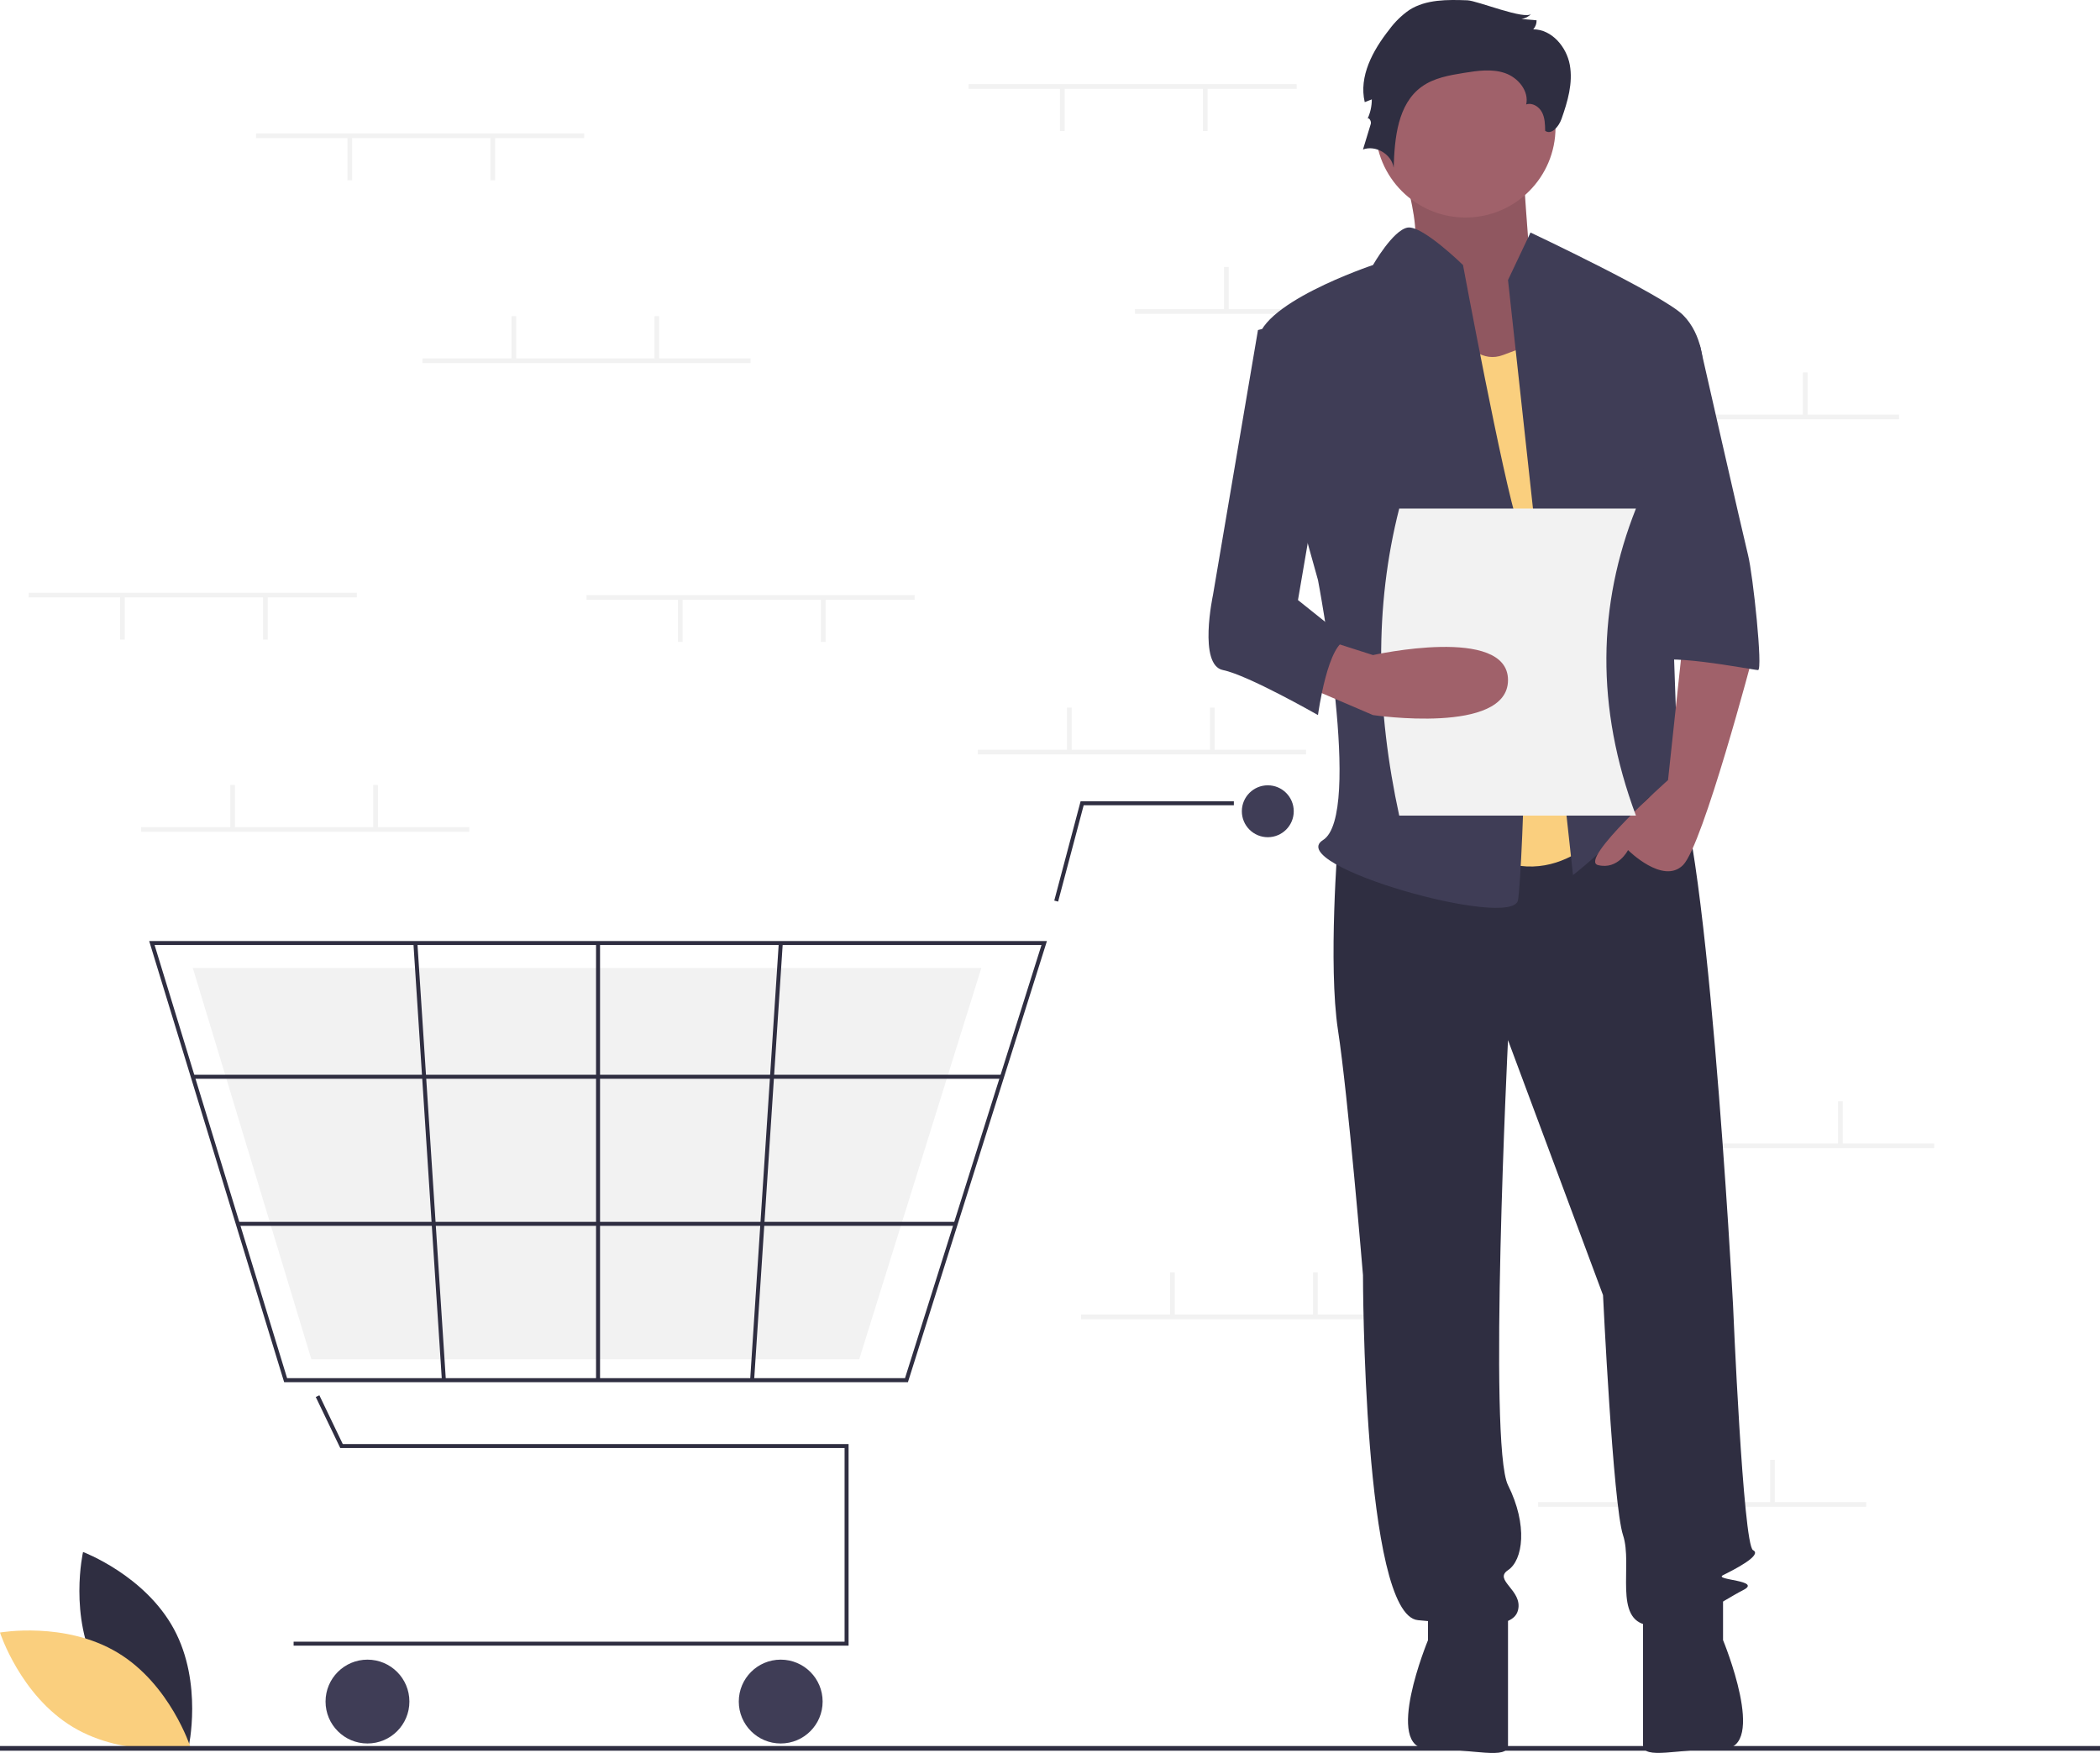
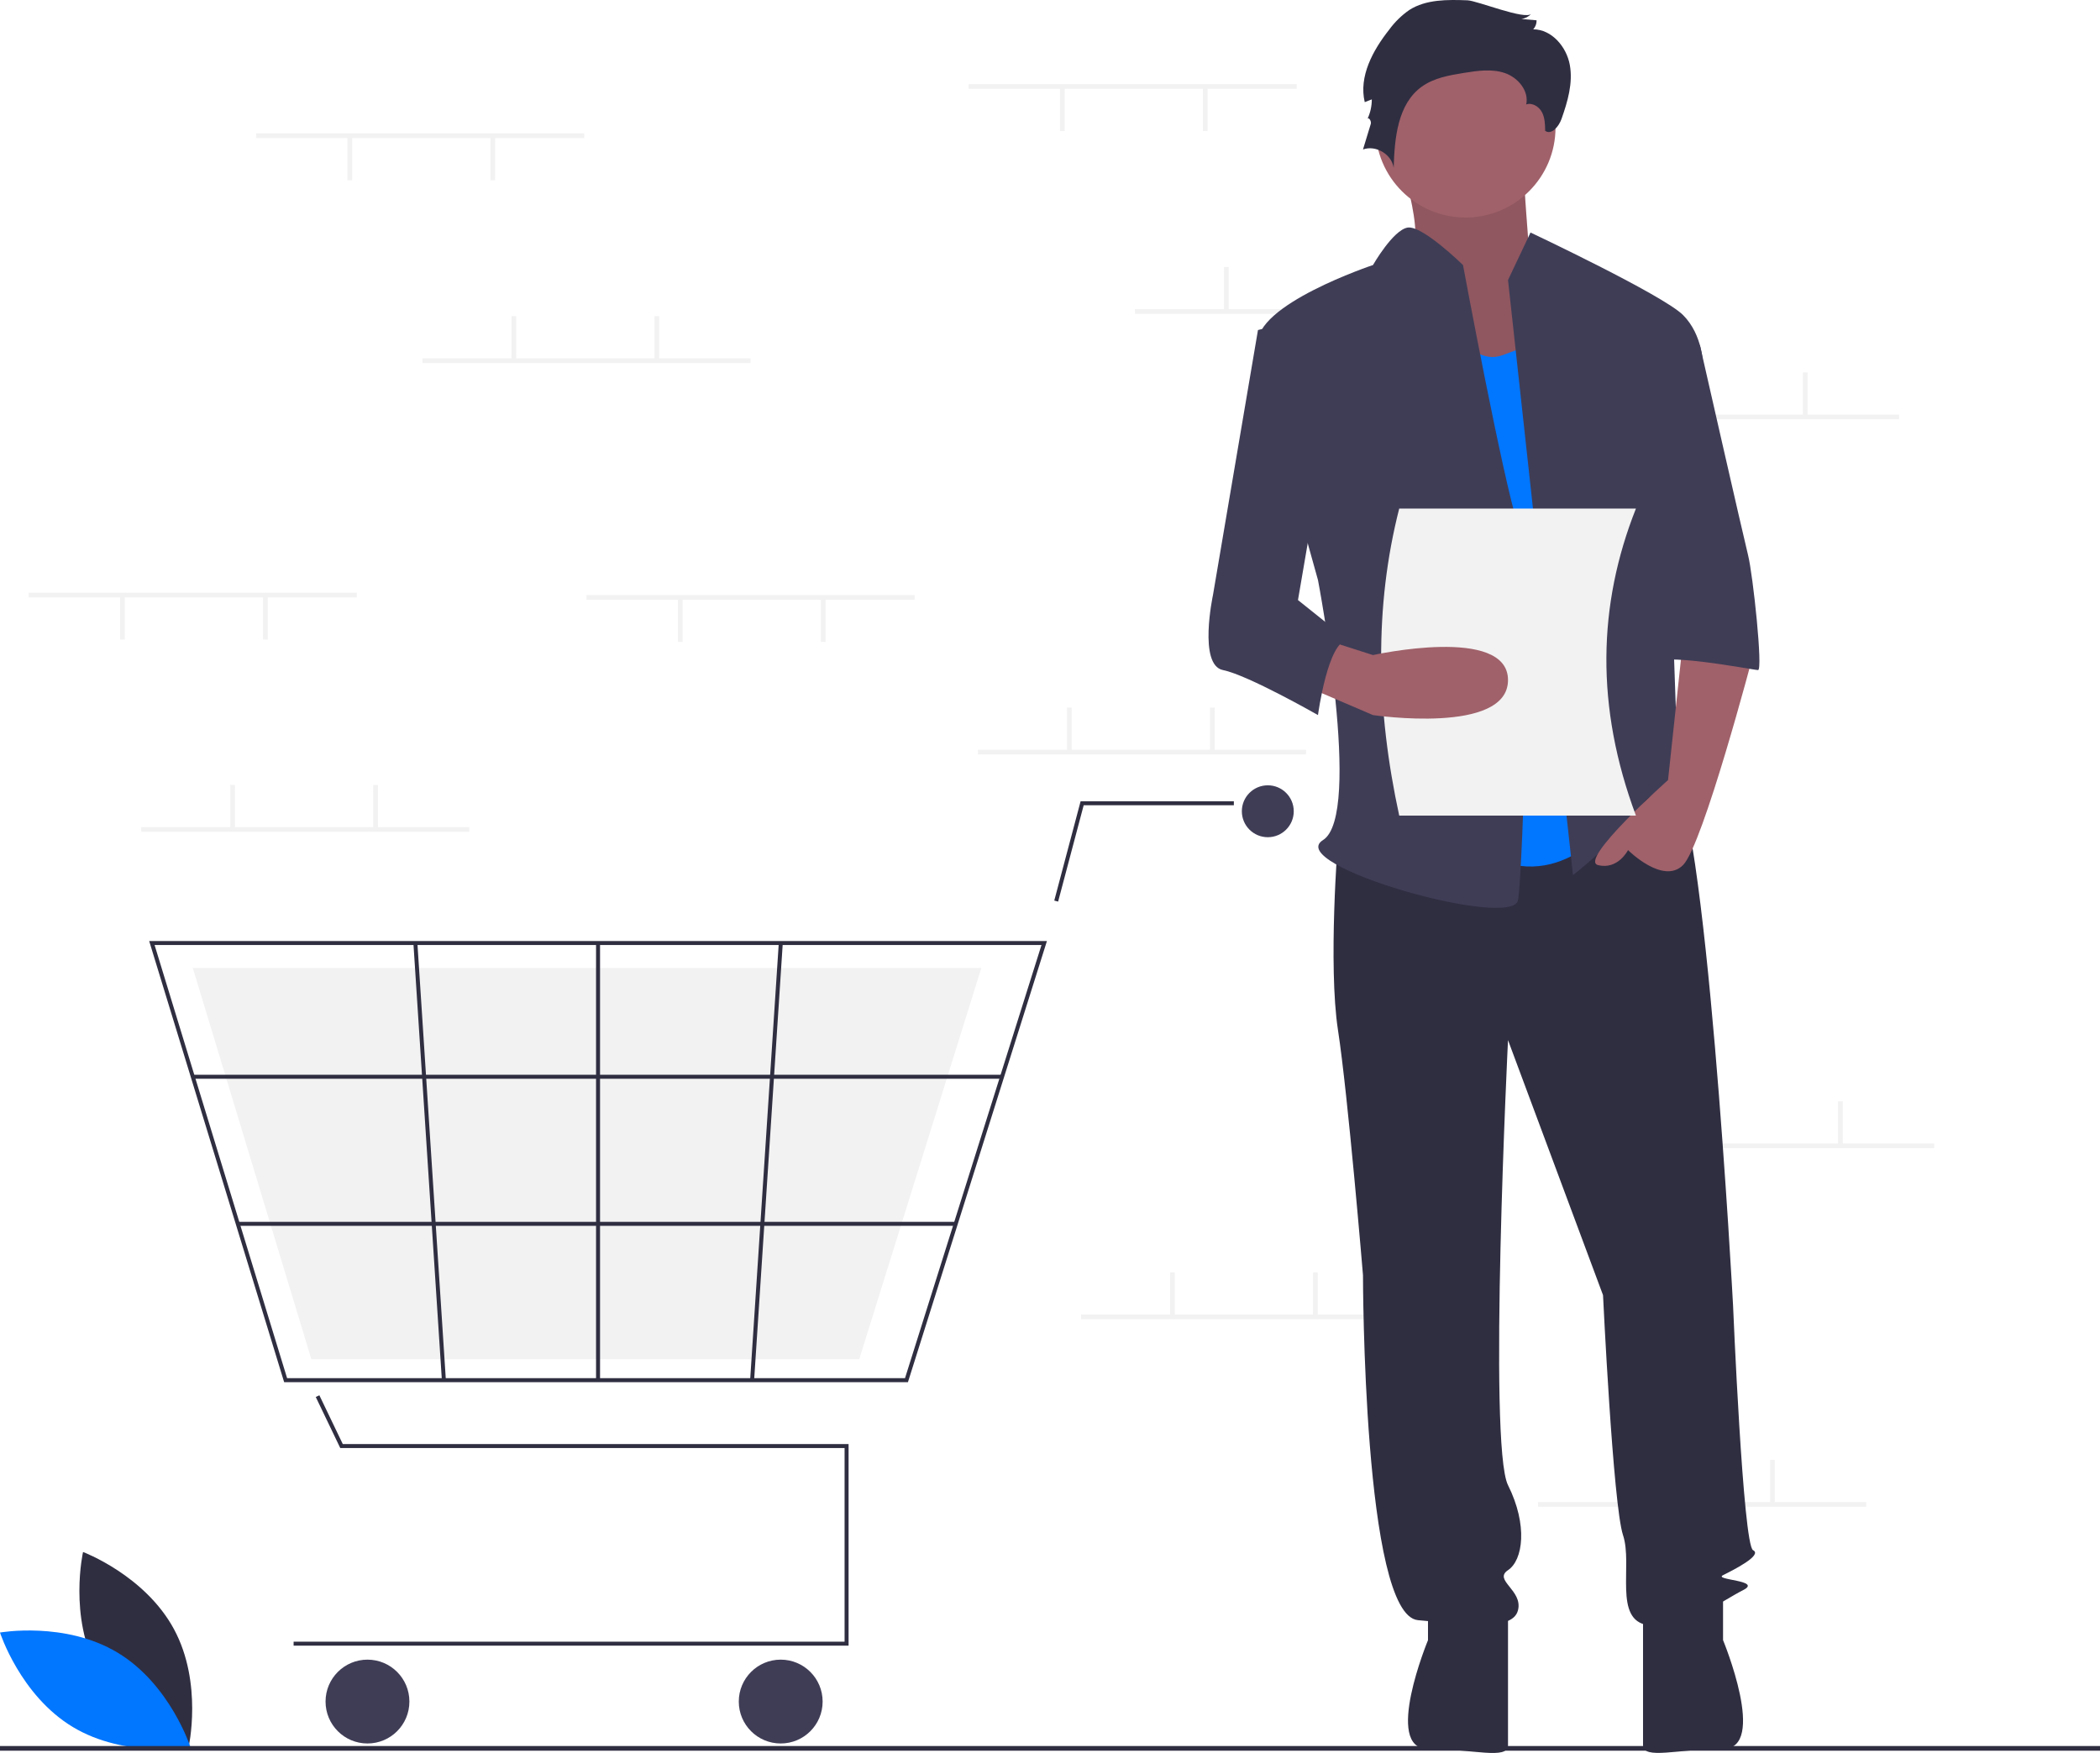
<svg xmlns="http://www.w3.org/2000/svg" id="ffc6eb9a-0ec0-429c-85a8-ff38b44048bf" data-name="Layer 1" width="896" height="747.971" viewBox="0 0 896 747.971">
  <path d="M193.634,788.752c12.428,23.049,38.806,32.944,38.806,32.944s6.227-27.475-6.201-50.524-38.806-32.944-38.806-32.944S181.206,765.703,193.634,788.752Z" transform="translate(-152 -76.01429)" fill="#2f2e41" />
-   <path d="M202.177,781.169c22.438,13.5,31.08,40.314,31.08,40.314s-27.738,4.927-50.177-8.573S152,772.596,152,772.596,179.738,767.67,202.177,781.169Z" transform="translate(-152 -76.01429)" fill="#facf7e" />
+   <path d="M202.177,781.169c22.438,13.5,31.08,40.314,31.08,40.314s-27.738,4.927-50.177-8.573S152,772.596,152,772.596,179.738,767.67,202.177,781.169Z" transform="translate(-152 -76.01429)" fill="#0176ff" />
  <rect x="413.248" y="35.908" width="140" height="2" fill="#f2f2f2" />
  <rect x="513.249" y="37.408" width="2" height="18.5" fill="#f2f2f2" />
  <rect x="452.248" y="37.408" width="2" height="18.5" fill="#f2f2f2" />
  <rect x="484.248" y="131.908" width="140" height="2" fill="#f2f2f2" />
  <rect x="522.249" y="113.908" width="2" height="18.5" fill="#f2f2f2" />
  <rect x="583.249" y="113.908" width="2" height="18.5" fill="#f2f2f2" />
  <rect x="670.249" y="176.908" width="140" height="2" fill="#f2f2f2" />
  <rect x="708.249" y="158.908" width="2" height="18.5" fill="#f2f2f2" />
  <rect x="769.249" y="158.908" width="2" height="18.5" fill="#f2f2f2" />
  <rect x="656.249" y="640.908" width="140" height="2" fill="#f2f2f2" />
  <rect x="694.249" y="622.908" width="2" height="18.5" fill="#f2f2f2" />
  <rect x="755.249" y="622.908" width="2" height="18.5" fill="#f2f2f2" />
  <rect x="417.248" y="319.908" width="140" height="2" fill="#f2f2f2" />
  <rect x="455.248" y="301.908" width="2" height="18.5" fill="#f2f2f2" />
  <rect x="516.249" y="301.908" width="2" height="18.5" fill="#f2f2f2" />
  <rect x="461.248" y="560.908" width="140" height="2" fill="#f2f2f2" />
  <rect x="499.248" y="542.908" width="2" height="18.5" fill="#f2f2f2" />
  <rect x="560.249" y="542.908" width="2" height="18.5" fill="#f2f2f2" />
  <rect x="685.249" y="487.908" width="140" height="2" fill="#f2f2f2" />
  <rect x="723.249" y="469.908" width="2" height="18.5" fill="#f2f2f2" />
  <rect x="784.249" y="469.908" width="2" height="18.5" fill="#f2f2f2" />
  <polygon points="362.06 702.184 125.274 702.184 125.274 700.481 360.356 700.481 360.356 617.861 145.18 617.861 134.727 596.084 136.263 595.347 146.252 616.157 362.06 616.157 362.06 702.184" fill="#2f2e41" />
  <circle cx="156.789" cy="726.033" r="17.887" fill="#3f3d56" />
  <circle cx="333.101" cy="726.033" r="17.887" fill="#3f3d56" />
  <circle cx="540.927" cy="346.153" r="11.073" fill="#3f3d56" />
  <path d="M539.385,665.767H273.237L215.648,477.531H598.693l-.349,1.108Zm-264.889-1.704H538.136l58.234-184.83H217.951Z" transform="translate(-152 -76.01429)" fill="#2f2e41" />
  <polygon points="366.61 579.958 132.842 579.958 82.26 413.015 418.701 413.015 418.395 413.998 366.61 579.958" fill="#f2f2f2" />
  <polygon points="451.465 384.7 449.818 384.263 461.059 341.894 526.448 341.894 526.448 343.598 462.37 343.598 451.465 384.7" fill="#2f2e41" />
  <rect x="82.258" y="458.584" width="345.293" height="1.704" fill="#2f2e41" />
  <rect x="101.459" y="521.344" width="306.319" height="1.704" fill="#2f2e41" />
  <rect x="254.314" y="402.368" width="1.704" height="186.533" fill="#2f2e41" />
  <rect x="385.557" y="570.797" width="186.929" height="1.704" transform="translate(-274.7392 936.235) rotate(-86.24919)" fill="#2f2e41" />
  <rect x="334.457" y="478.185" width="1.704" height="186.929" transform="translate(-188.4687 -52.99638) rotate(-3.729)" fill="#2f2e41" />
  <rect y="745" width="896" height="2" fill="#2f2e41" />
  <path d="M747.411,137.89s14.618,41.606,5.622,48.007S783.394,244.573,783.394,244.573l47.229-12.802-25.863-43.74s-3.373-43.74-3.373-50.141S747.411,137.89,747.411,137.89Z" transform="translate(-152 -76.01429)" fill="#a0616a" />
  <path d="M747.411,137.89s14.618,41.606,5.622,48.007S783.394,244.573,783.394,244.573l47.229-12.802-25.863-43.74s-3.373-43.74-3.373-50.141S747.411,137.89,747.411,137.89Z" transform="translate(-152 -76.01429)" opacity="0.1" />
  <path d="M722.874,434.468s-4.267,53.341,0,81.079,10.668,104.549,10.668,104.549,0,145.089,23.47,147.222,40.539,4.267,42.673-4.267-10.668-12.802-4.267-17.069,8.535-19.203,0-36.272,0-189.895,0-189.895l40.539,108.816s4.267,89.614,8.535,102.415-4.267,36.272,10.668,38.406,32.005-10.668,40.539-14.936-12.802-4.267-8.535-6.401,17.069-8.535,12.802-10.668-8.535-104.549-8.535-104.549S879.697,414.199,864.762,405.664s-24.537,6.166-24.537,6.166Z" transform="translate(-152 -76.01429)" fill="#2f2e41" />
  <path d="M761.279,758.784v17.069s-19.203,46.399,0,46.399,34.138,4.808,34.138-1.593V763.051Z" transform="translate(-152 -76.01429)" fill="#2f2e41" />
  <path d="M887.165,758.754v17.069s19.203,46.399,0,46.399-34.138,4.808-34.138-1.593V763.021Z" transform="translate(-152 -76.01429)" fill="#2f2e41" />
  <circle cx="625.282" cy="54.408" r="38.406" fill="#a0616a" />
-   <path d="M765.547,201.9s10.668,32.005,27.738,25.604l17.069-6.401L840.225,425.934s-23.47,34.138-57.609,12.802S765.547,201.9,765.547,201.9Z" transform="translate(-152 -76.01429)" fill="#facf7e" />
+   <path d="M765.547,201.9s10.668,32.005,27.738,25.604l17.069-6.401L840.225,425.934s-23.47,34.138-57.609,12.802S765.547,201.9,765.547,201.9Z" transform="translate(-152 -76.01429)" fill="#0176ff" />
  <path d="M795.418,195.499l9.601-20.27s56.542,26.671,65.076,35.205,8.535,21.337,8.535,21.337l-14.936,53.341s4.267,117.351,4.267,121.618,14.936,27.738,4.267,19.203-12.802-17.069-21.337-4.267-27.738,27.738-27.738,27.738Z" transform="translate(-152 -76.01429)" fill="#3f3d56" />
  <path d="M870.096,349.122l-6.401,59.742s-38.406,34.138-29.871,36.272,12.802-6.401,12.802-6.401,14.936,14.936,23.47,6.401S899.967,355.523,899.967,355.523Z" transform="translate(-152 -76.01429)" fill="#a0616a" />
  <path d="M778.1,76.144c-8.514-.304-17.625-.455-24.804,4.133a36.313,36.313,0,0,0-8.572,8.392c-6.992,8.838-13.033,19.959-10.436,30.925l3.016-1.176a19.751,19.751,0,0,1-1.905,8.463c.425-1.235,1.847.762,1.466,2.011L733.543,139.792c5.462-2.002,12.257,2.052,13.088,7.81.38-12.661,1.693-27.18,11.964-34.593,5.18-3.739,11.735-4.88,18.042-5.894,5.818-.935,11.918-1.827,17.491.089s10.319,7.615,9.055,13.371c2.57-.885,5.444.906,6.713,3.309s1.337,5.237,1.375,7.955c2.739,1.936,5.856-1.908,6.973-5.071,2.62-7.424,4.949-15.327,3.538-23.073s-7.723-15.148-15.596-15.174a5.467,5.467,0,0,0,1.422-3.849l-6.489-.548a7.172,7.172,0,0,0,4.286-2.26C802.798,84.731,782.313,76.295,778.1,76.144Z" transform="translate(-152 -76.01429)" fill="#2f2e41" />
  <path d="M776.215,189.098s-17.369-17.021-23.62-15.978S737.809,189.098,737.809,189.098s-51.208,17.069-49.074,34.138S714.339,323.518,714.339,323.518s19.203,100.282,2.134,110.95,81.079,38.406,83.213,25.604,6.401-140.821,0-160.024S776.215,189.098,776.215,189.098Z" transform="translate(-152 -76.01429)" fill="#3f3d56" />
  <path d="M850.893,223.236h26.383S895.7,304.315,897.833,312.85s6.401,49.074,4.267,49.074-44.807-8.535-44.807-2.134Z" transform="translate(-152 -76.01429)" fill="#3f3d56" />
  <path d="M850,424.014H749c-9.856-45.34-10.68-89.146,0-131H850C833.701,334.115,832.682,377.621,850,424.014Z" transform="translate(-152 -76.01429)" fill="#f2f2f2" />
  <path d="M707.938,368.325,737.809,381.127s57.609,8.535,57.609-14.936-57.609-10.668-57.609-10.668L718.605,349.383Z" transform="translate(-152 -76.01429)" fill="#a0616a" />
  <path d="M714.339,210.435l-25.604,6.401L669.532,329.919s-6.401,29.871,4.267,32.005S714.339,381.127,714.339,381.127s4.267-32.005,12.802-32.005L705.804,332.053,718.606,257.375Z" transform="translate(-152 -76.01429)" fill="#3f3d56" />
  <rect x="60.248" y="352.908" width="140" height="2" fill="#f2f2f2" />
  <rect x="98.249" y="334.908" width="2" height="18.5" fill="#f2f2f2" />
  <rect x="159.249" y="334.908" width="2" height="18.5" fill="#f2f2f2" />
  <rect x="109.249" y="56.908" width="140" height="2" fill="#f2f2f2" />
  <rect x="209.249" y="58.408" width="2" height="18.5" fill="#f2f2f2" />
  <rect x="148.249" y="58.408" width="2" height="18.5" fill="#f2f2f2" />
  <rect x="250.249" y="253.908" width="140" height="2" fill="#f2f2f2" />
  <rect x="350.248" y="255.408" width="2" height="18.5" fill="#f2f2f2" />
  <rect x="289.248" y="255.408" width="2" height="18.5" fill="#f2f2f2" />
  <rect x="12.248" y="252.908" width="140" height="2" fill="#f2f2f2" />
  <rect x="112.249" y="254.408" width="2" height="18.5" fill="#f2f2f2" />
  <rect x="51.248" y="254.408" width="2" height="18.5" fill="#f2f2f2" />
  <rect x="180.249" y="152.908" width="140" height="2" fill="#f2f2f2" />
  <rect x="218.249" y="134.908" width="2" height="18.5" fill="#f2f2f2" />
  <rect x="279.248" y="134.908" width="2" height="18.5" fill="#f2f2f2" />
</svg>
